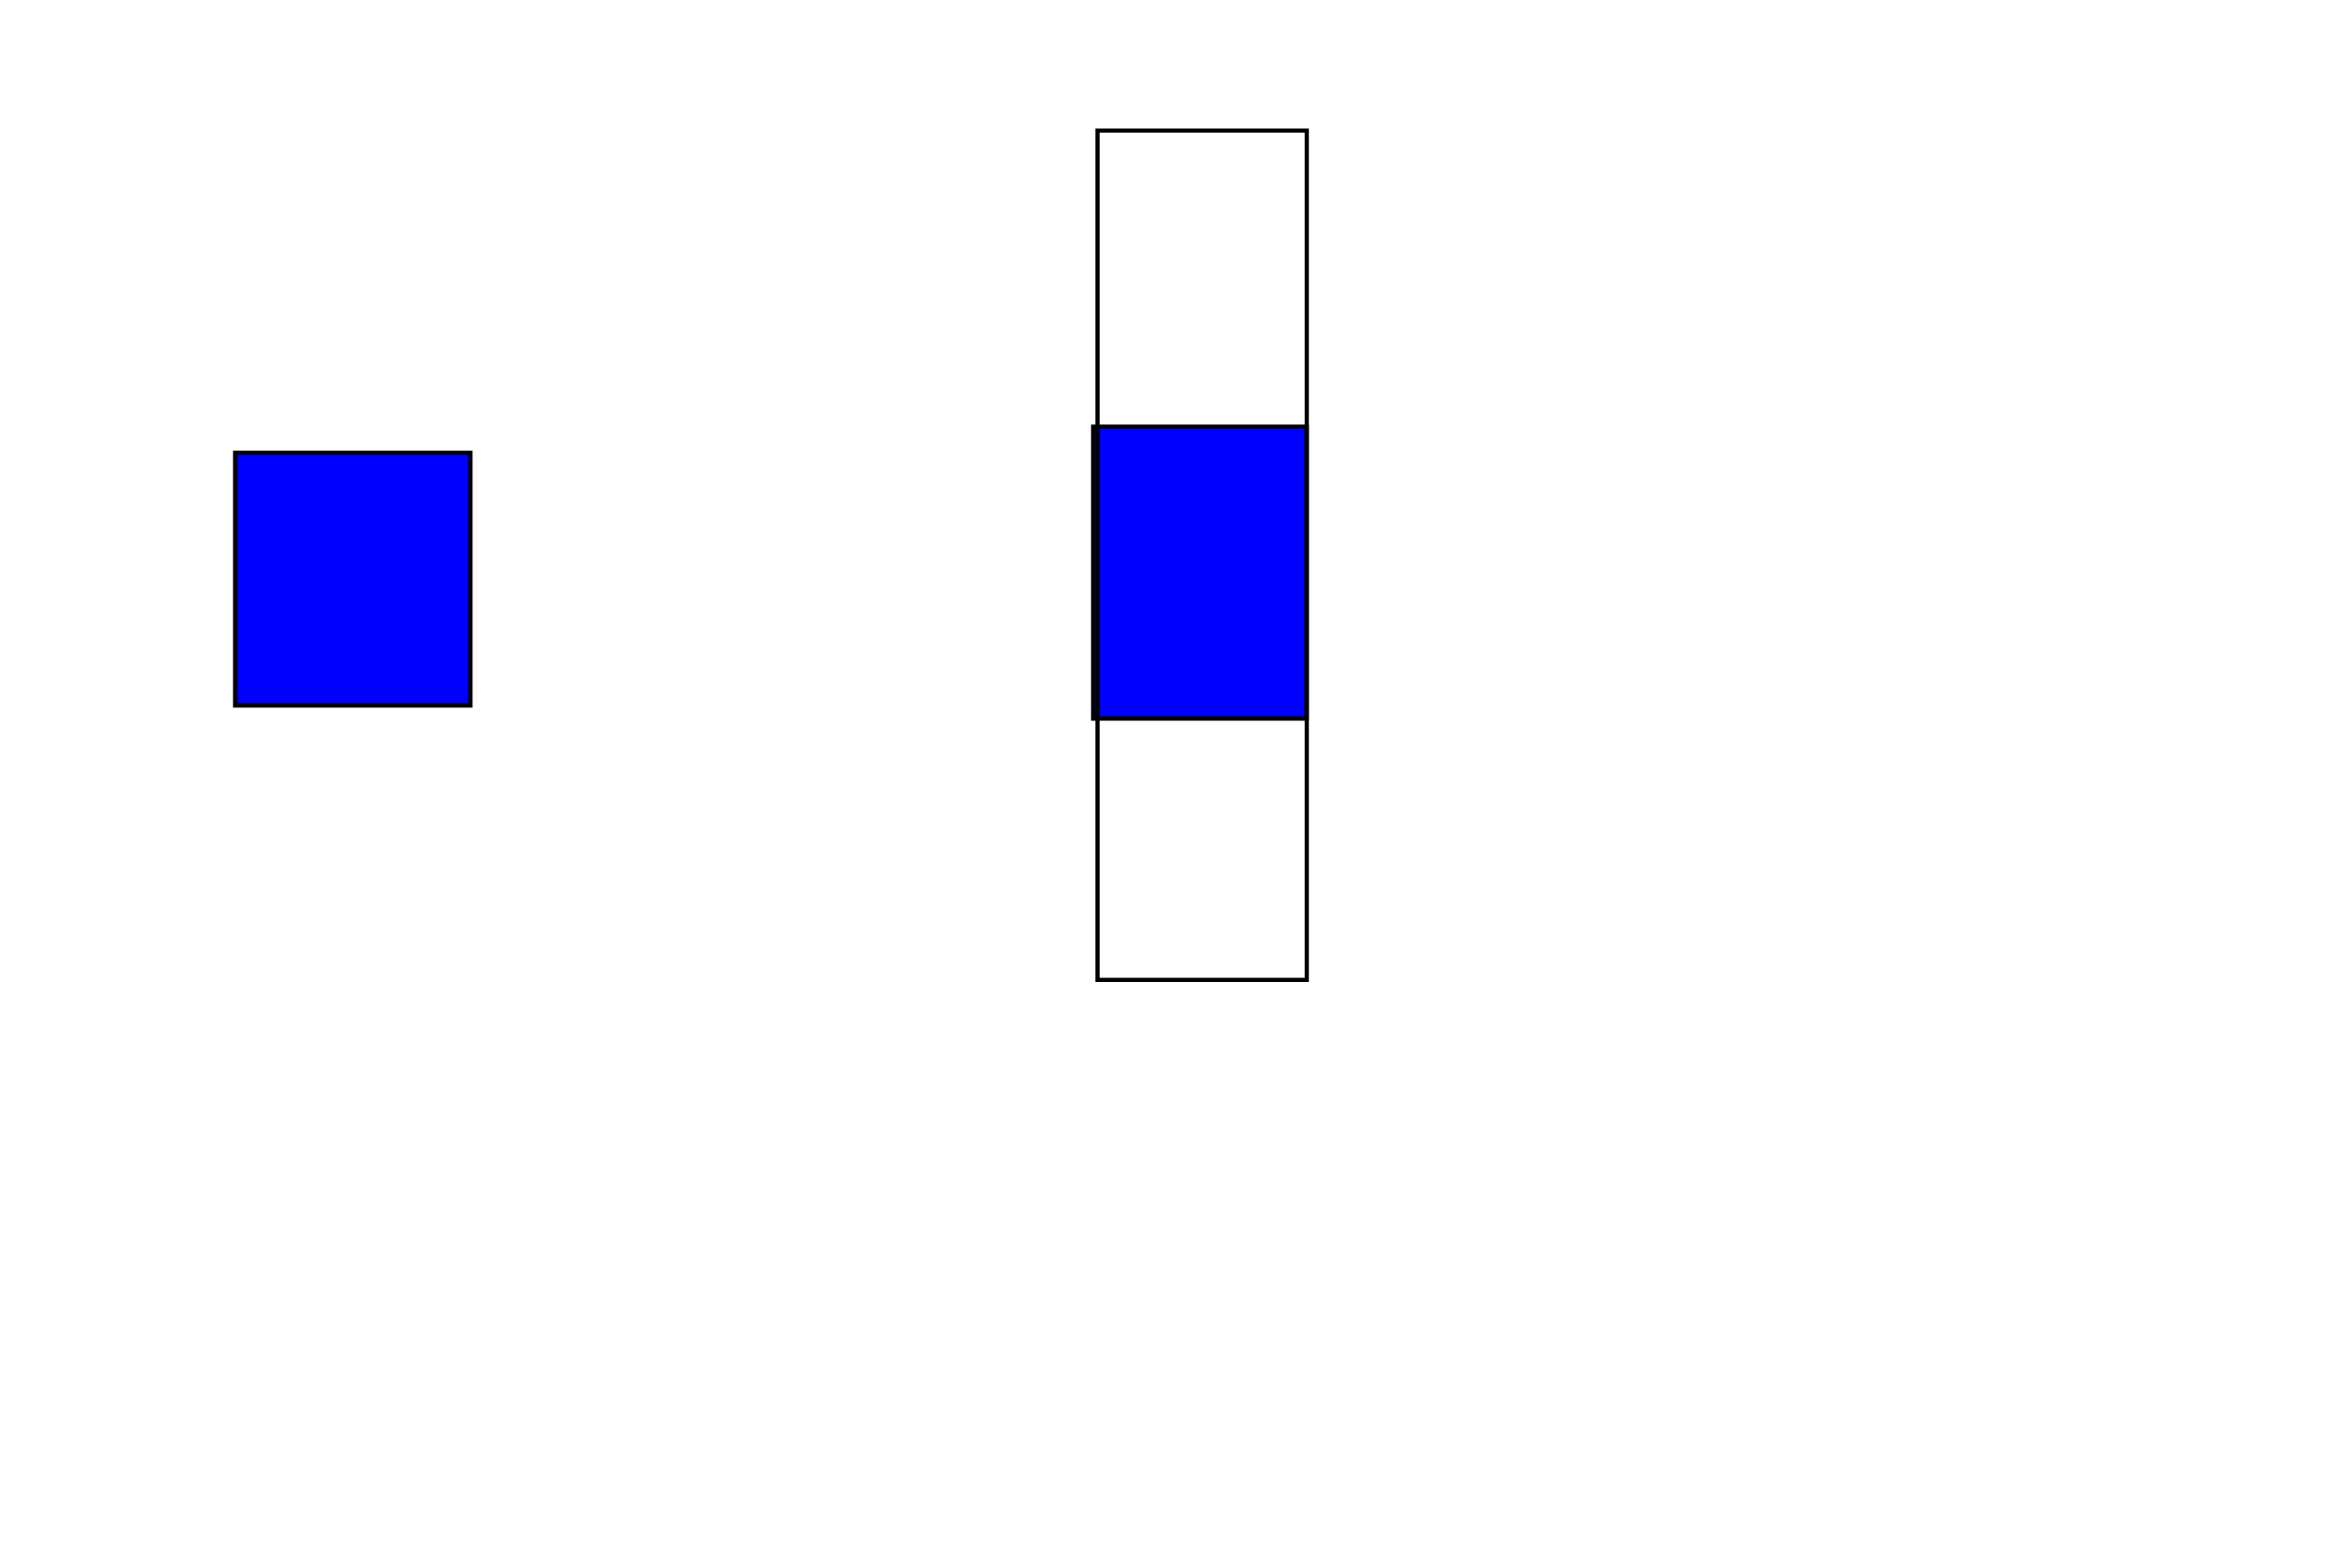
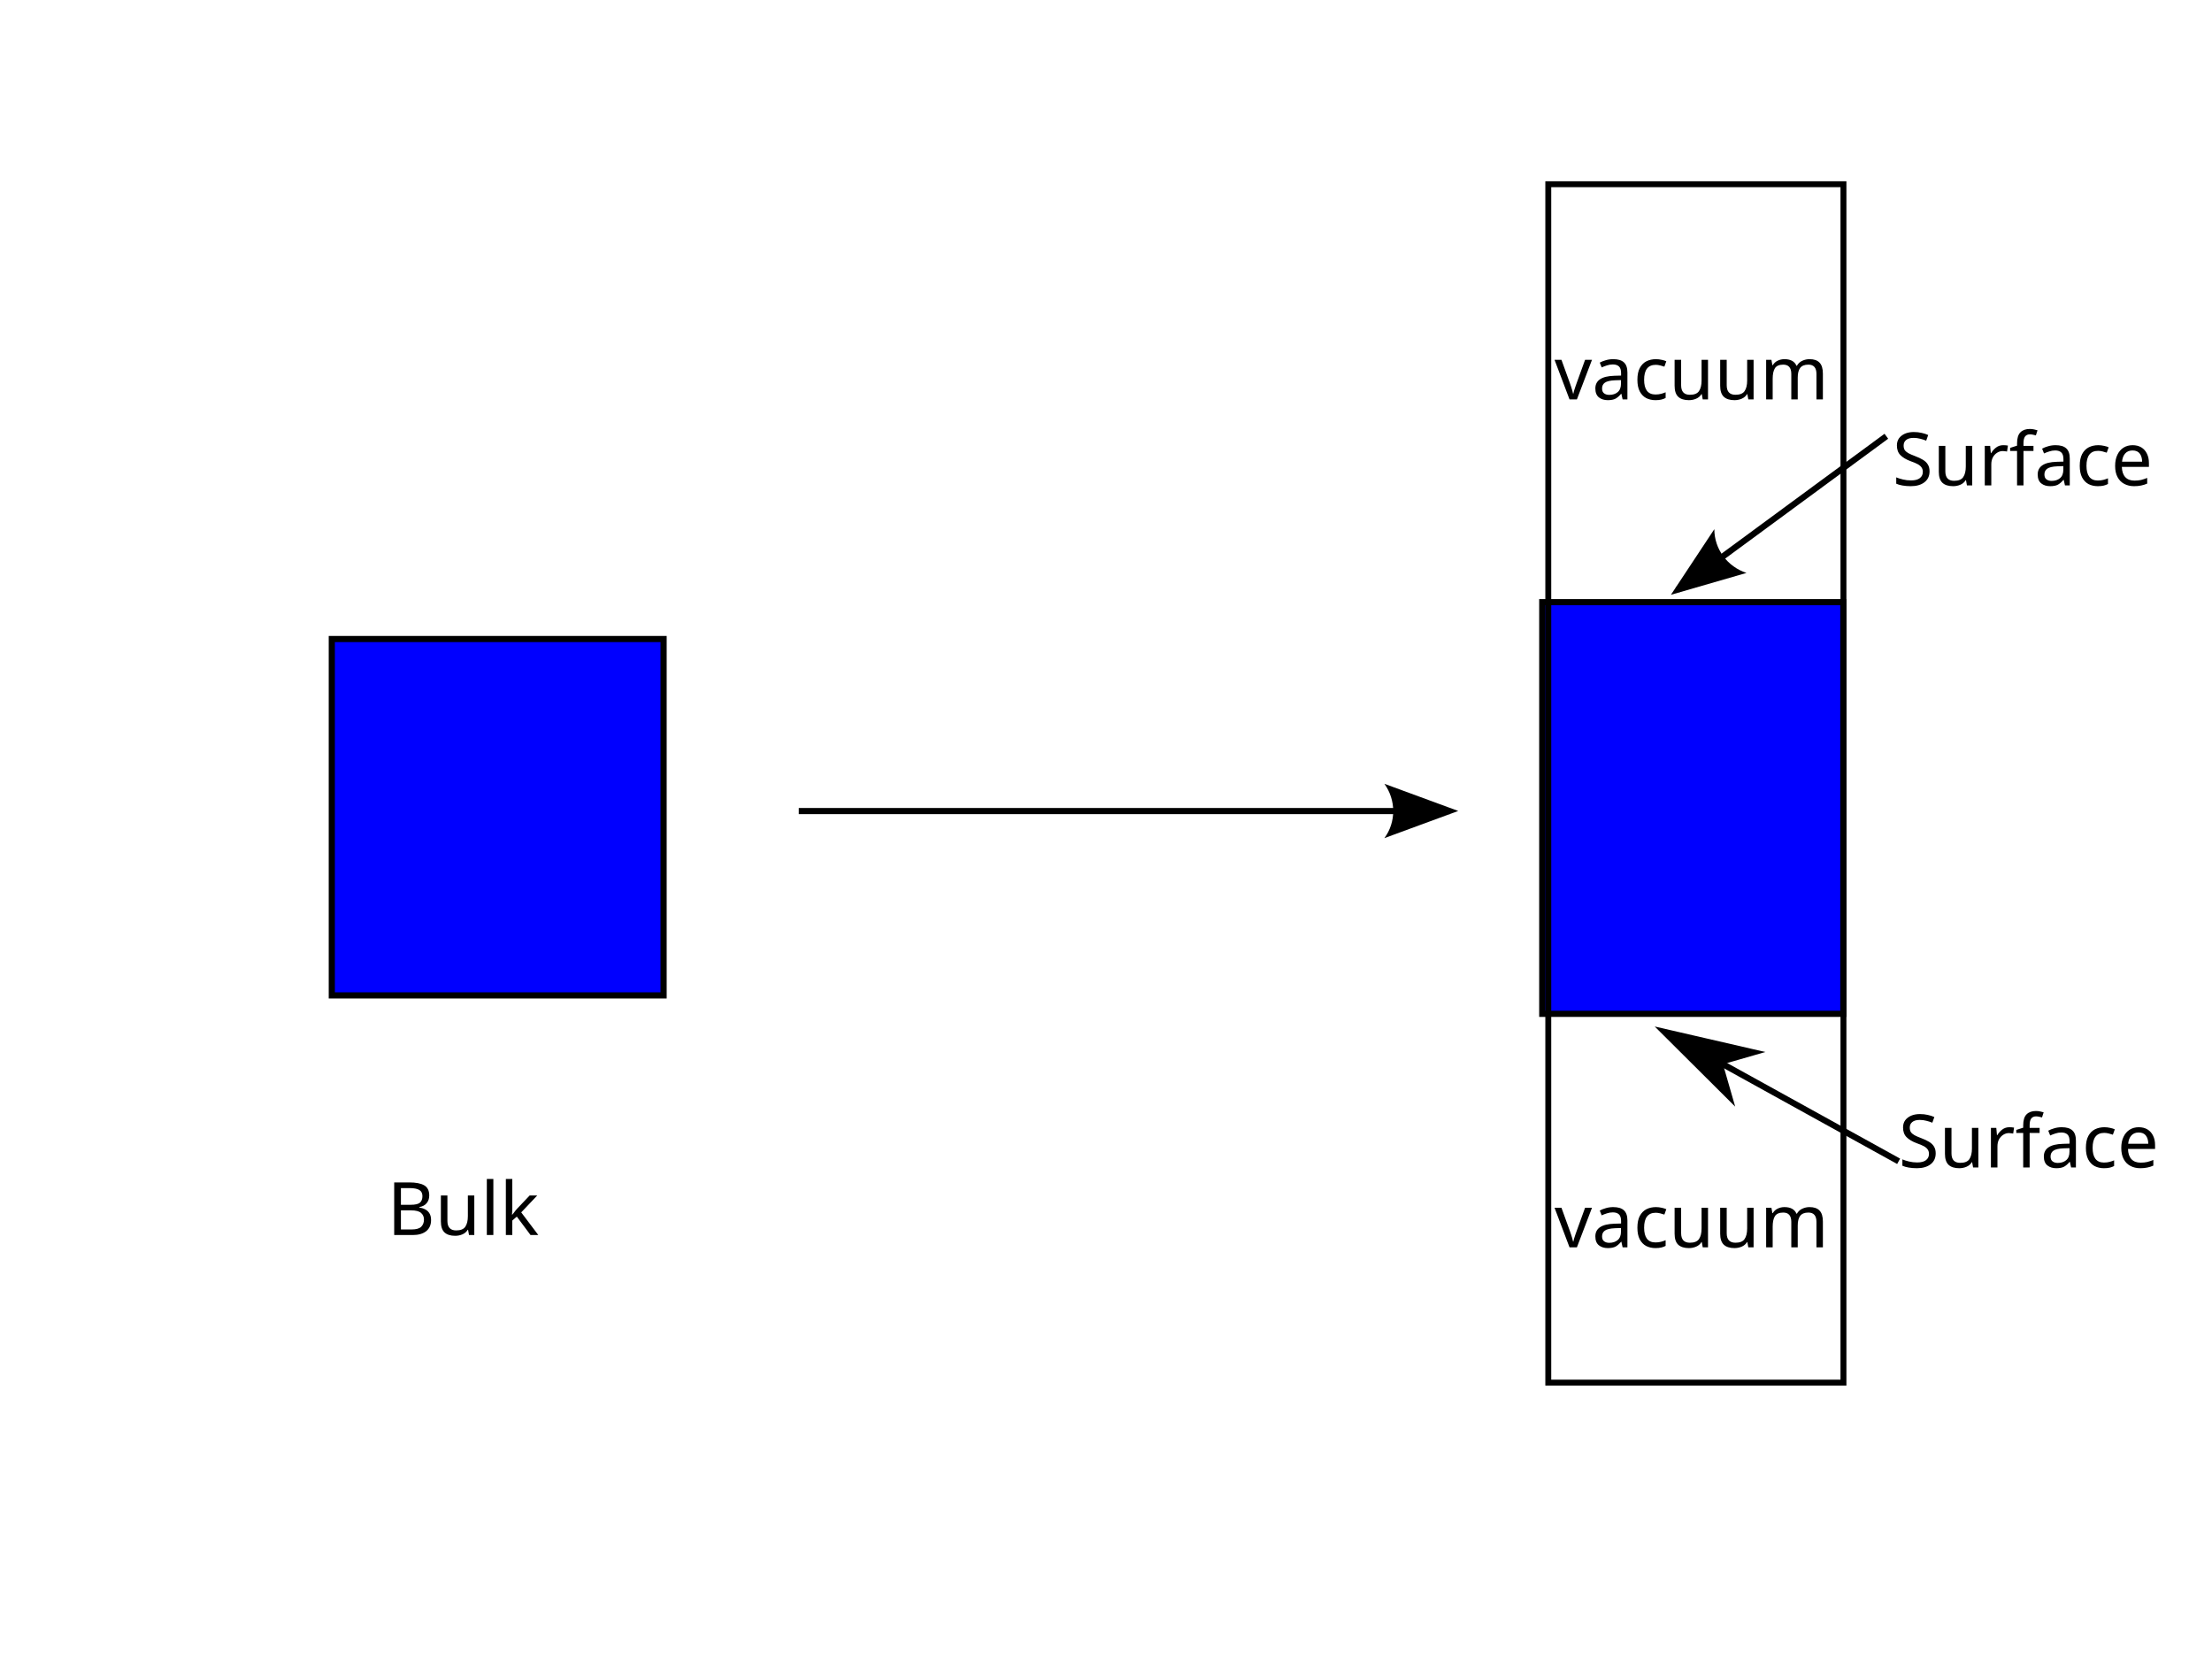
- <svg xmlns="http://www.w3.org/2000/svg" width="540" height="360" id="svg2" version="1.0">
+ <svg xmlns="http://www.w3.org/2000/svg" width="360" height="270" id="svg2" version="1.0">
  <defs id="defs4">
-     </defs>
+     <marker orient="auto" refY="0.0" refX="0.0" id="Arrow1Lend" style="overflow:visible;">
+       <path id="path3176" d="M 0.0,0.0 L 5.0,-5.0 L -12.5,0.0 L 5.0,5.0 L 0.0,0.0 z " style="fill-rule:evenodd;stroke:#000000;stroke-width:1.0pt;marker-start:none;" transform="scale(0.8) rotate(180) translate(12.5,0)" />
+     </marker>
+     <marker orient="auto" refY="0.0" refX="0.0" id="Arrow2Lend" style="overflow:visible;">
+       <path id="path3194" style="font-size:12.0;fill-rule:evenodd;stroke-width:0.625;stroke-linejoin:round;" d="M 8.719,4.034 L -2.207,0.016 L 8.719,-4.002 C 6.973,-1.63 6.983,1.616 8.719,4.034 z " transform="scale(1.1) rotate(180) translate(1,0)" />
+     </marker>
+   </defs>
  <g id="layer1">
    <rect style="fill:#0000ff;fill-rule:evenodd;stroke:#000000;stroke-width:1px;stroke-linecap:butt;stroke-linejoin:miter;stroke-opacity:1" id="rect2379" width="54" height="58" x="54" y="104" />
    <rect style="fill:#0000ff;fill-rule:evenodd;stroke:#000000;stroke-width:1px;stroke-linecap:butt;stroke-linejoin:miter;stroke-opacity:1" id="rect2381" width="49" height="67" x="251" y="98" />
    <rect style="fill:none;fill-rule:evenodd;stroke:#000000;stroke-width:0.961px;stroke-linecap:butt;stroke-linejoin:miter;stroke-opacity:1" id="rect2383" width="48.039" height="195.039" x="251.981" y="29.981" />
+     <text xml:space="preserve" style="font-size:12px;font-style:normal;font-variant:normal;font-weight:normal;font-stretch:normal;fill:#000000;fill-opacity:1;stroke:none;stroke-width:1px;stroke-linecap:butt;stroke-linejoin:miter;stroke-opacity:1;font-family:Sans;-inkscape-font-specification:Sans" x="63" y="201" id="text2386">
+       <tspan id="tspan2388" x="63" y="201">Bulk</tspan>
+     </text>
+     <text xml:space="preserve" style="font-size:12px;font-style:normal;font-variant:normal;font-weight:normal;font-stretch:normal;fill:#000000;fill-opacity:1;stroke:none;stroke-width:1px;stroke-linecap:butt;stroke-linejoin:miter;stroke-opacity:1;font-family:Sans;-inkscape-font-specification:Sans" x="253" y="203" id="text2390">
+       <tspan id="tspan2392" x="253" y="203">vacuum</tspan>
+     </text>
+     <text xml:space="preserve" style="font-size:12px;font-style:normal;font-variant:normal;font-weight:normal;font-stretch:normal;fill:#000000;fill-opacity:1;stroke:none;stroke-width:1px;stroke-linecap:butt;stroke-linejoin:miter;stroke-opacity:1;font-family:Sans;-inkscape-font-specification:Sans" x="253" y="65" id="text2394">
+       <tspan id="tspan2396" x="253" y="65">vacuum</tspan>
+     </text>
+     <path style="fill:none;fill-rule:evenodd;stroke:#000000;stroke-width:1px;stroke-linecap:butt;stroke-linejoin:miter;stroke-opacity:1;marker-end:url(#Arrow2Lend)" d="M 130,132 L 154,132 L 183,132 L 236,132" id="path2398" />
+     <text xml:space="preserve" style="font-size:12px;font-style:normal;font-variant:normal;font-weight:normal;font-stretch:normal;fill:#000000;fill-opacity:1;stroke:none;stroke-width:1px;stroke-linecap:butt;stroke-linejoin:miter;stroke-opacity:1;font-family:Sans;-inkscape-font-specification:Sans" x="308" y="79" id="text3948">
+       <tspan id="tspan3950" x="308" y="79">Surface</tspan>
+     </text>
+     <text xml:space="preserve" style="font-size:12px;font-style:normal;font-variant:normal;font-weight:normal;font-stretch:normal;fill:#000000;fill-opacity:1;stroke:none;stroke-width:1px;stroke-linecap:butt;stroke-linejoin:miter;stroke-opacity:1;font-family:Sans;-inkscape-font-specification:Sans" x="309" y="190" id="text3952">
+       <tspan id="tspan3954" x="309" y="190">Surface</tspan>
+     </text>
+     <path style="fill:none;fill-rule:evenodd;stroke:#000000;stroke-width:1px;stroke-linecap:butt;stroke-linejoin:miter;stroke-opacity:1;marker-end:url(#Arrow1Lend)" d="M 309,189 C 271,168 271,168 271,168 L 271,168" id="path3956" />
+     <path style="fill:none;fill-rule:evenodd;stroke:#000000;stroke-width:1px;stroke-linecap:butt;stroke-linejoin:miter;stroke-opacity:1;marker-end:url(#Arrow2Lend)" d="M 307,71 L 273,96" id="path4481" />
  </g>
</svg>
